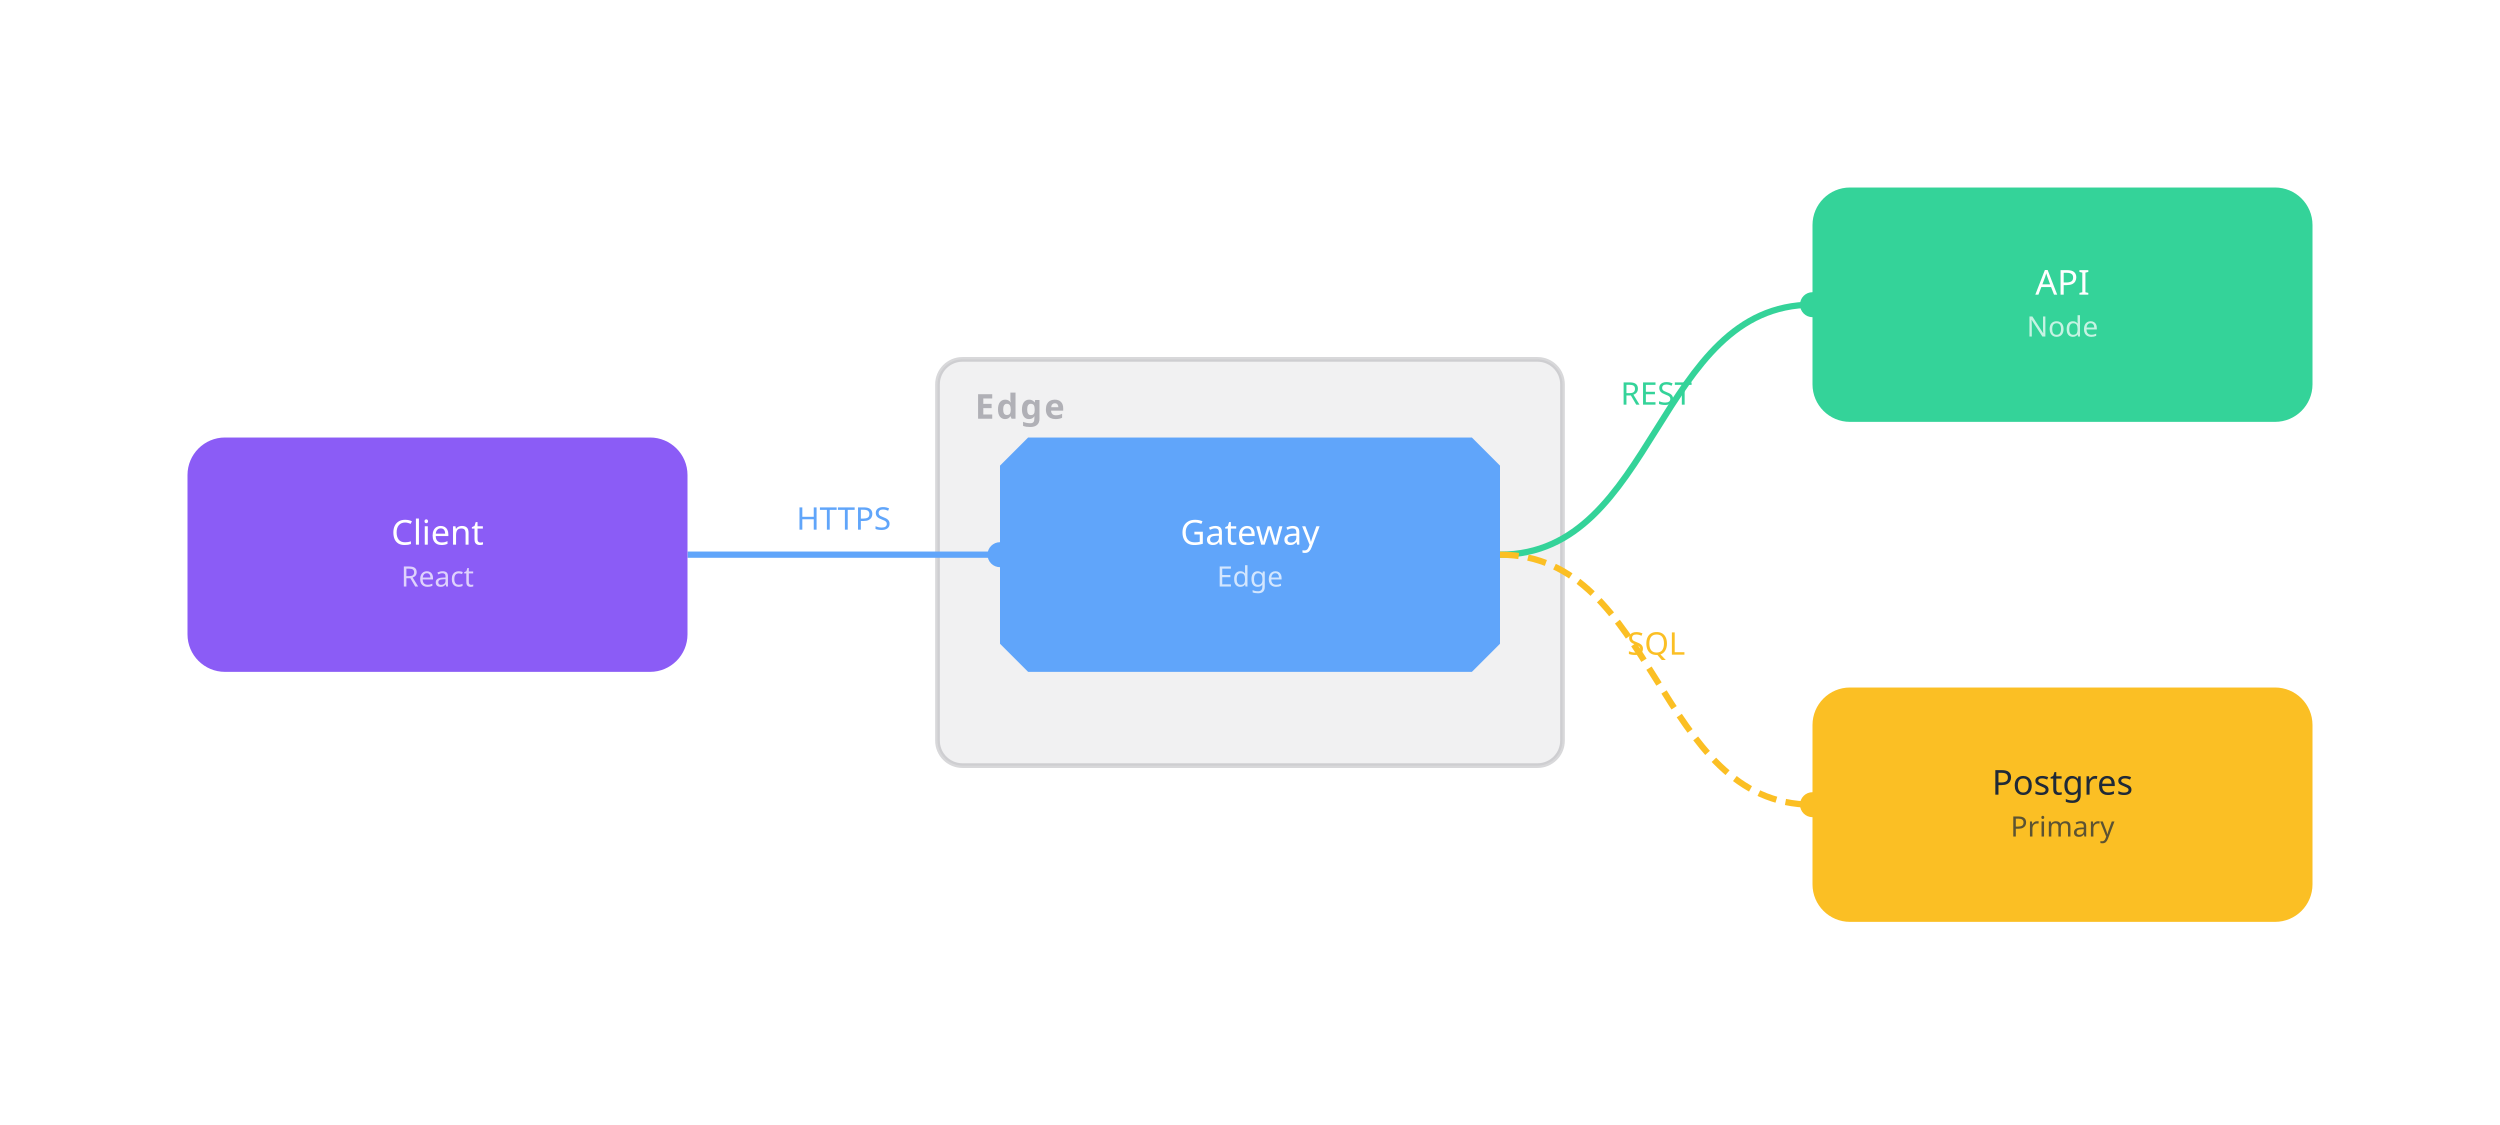
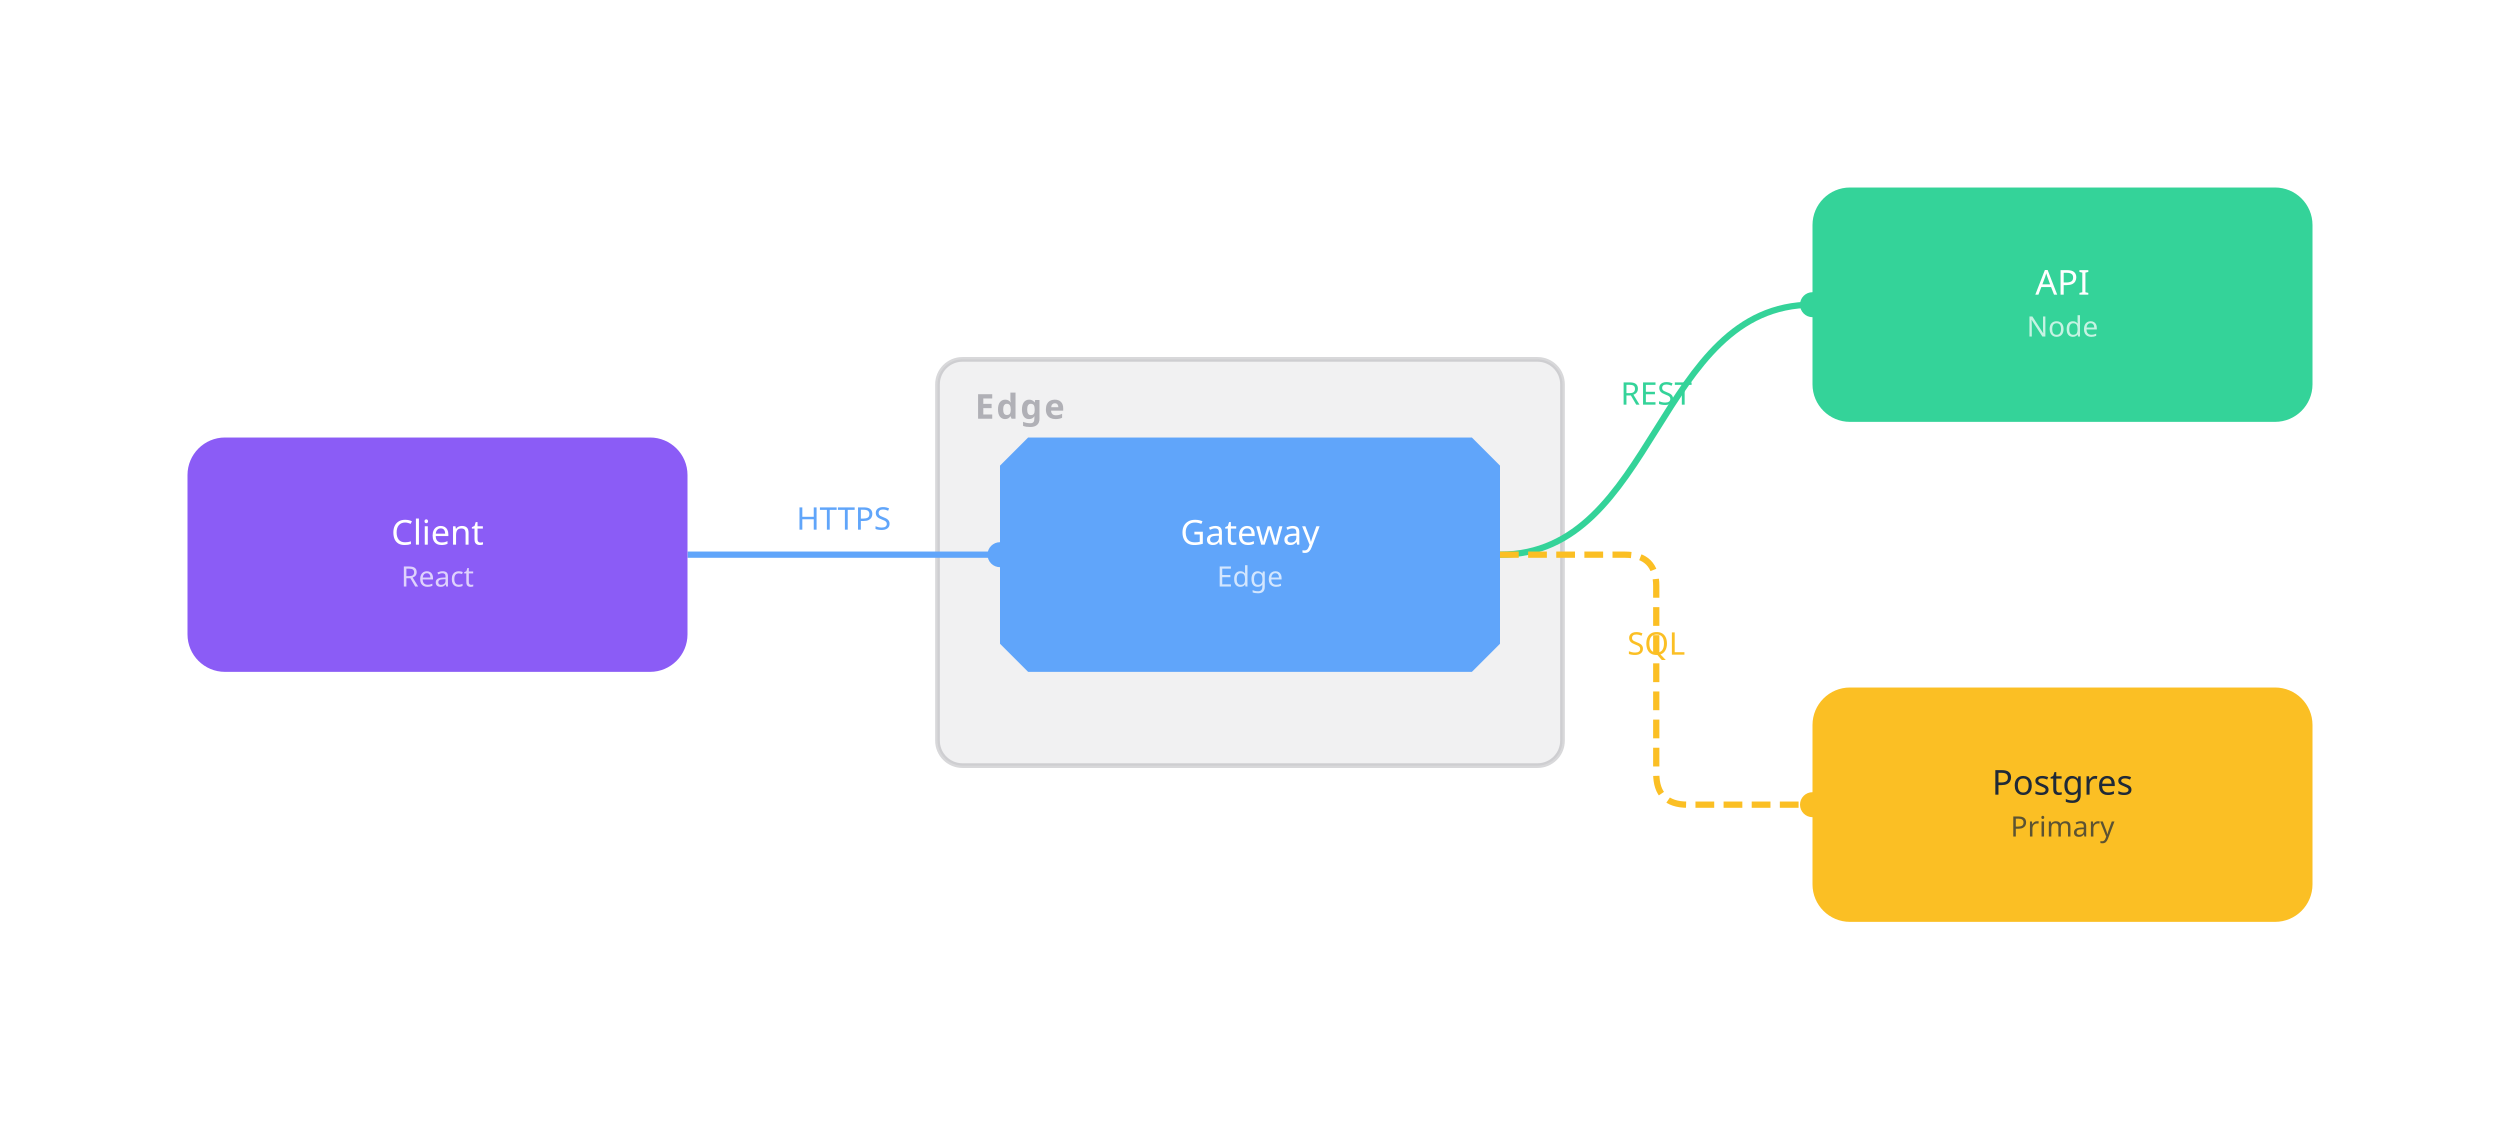
<svg xmlns="http://www.w3.org/2000/svg" width="800" height="360" viewBox="-20 -20 800 360">
  <rect x="-20" y="-20" width="800" height="360" fill="#ffffff" />
  <rect x="280" y="95" width="200" height="130" rx="8" fill="rgba(113, 113, 122, 0.1)" stroke="rgba(113, 113, 122, 0.5)" stroke-opacity="0.55" stroke-width="1.5" />
  <text x="292" y="114" fill="rgba(113, 113, 122, 0.5)" font-size="11" font-weight="600" letter-spacing="0.7" font-family="ui-sans-serif, system-ui, sans-serif">Edge</text>
  <path d="M 200 157.5 C 250 157.5, 250 157.5, 300 157.5" fill="none" stroke="#60a5fa" stroke-width="2" />
  <circle cx="300" cy="157.5" r="4" fill="#60a5fa" />
  <text x="250" y="149.5" text-anchor="middle" fill="#60a5fa" font-size="10" font-family="ui-sans-serif, system-ui, sans-serif">HTTPS</text>
  <path d="M 460 157.5 C 510 157.5, 510 77.5, 560 77.5" fill="none" stroke="#34d399" stroke-width="2" />
  <circle cx="560" cy="77.5" r="4" fill="#34d399" />
  <text x="510" y="109.5" text-anchor="middle" fill="#34d399" font-size="10" font-family="ui-sans-serif, system-ui, sans-serif">REST</text>
-   <path d="M 460 157.5 C 510 157.5, 510 237.5, 560 237.5" fill="none" stroke="#fbbf24" stroke-width="2" stroke-dasharray="6 3" />
+   <path d="M 460 157.5 L 500 157.5 Q 510 157.5 510 167.5 L 510 227.5 Q 510 237.5 520 237.5 L 560 237.5" fill="none" stroke="#fbbf24" stroke-width="2" stroke-dasharray="6 3" />
  <circle cx="560" cy="237.5" r="4" fill="#fbbf24" />
  <text x="510" y="189.5" text-anchor="middle" fill="#fbbf24" font-size="10" font-family="ui-sans-serif, system-ui, sans-serif">SQL</text>
  <g opacity="1">
    <rect x="40" y="120" width="160" height="75" rx="12" fill="#8b5cf6" />
    <defs>
      <clipPath id="clip-client">
        <rect width="160" height="75" rx="12" />
      </clipPath>
    </defs>
    <g transform="translate(40 120)" clip-path="url(#clip-client)">
      <text x="80" y="34.3" text-anchor="middle" fill="#ffffff" font-size="11" font-weight="500" font-family="ui-sans-serif, system-ui, sans-serif">Client</text>
      <text x="80" y="47.7" text-anchor="middle" fill="#ffffff" opacity="0.72" font-size="9" font-family="ui-sans-serif, system-ui, sans-serif">React</text>
    </g>
  </g>
  <g opacity="1">
    <path d="M 9 0 L 151 0 L 160 9 L 160 66 L 151 75 L 9 75 L 0 66 L 0 9 Z" transform="translate(300 120)" fill="#60a5fa" />
    <defs>
      <clipPath id="clip-gateway">
        <path d="M 9 0 L 151 0 L 160 9 L 160 66 L 151 75 L 9 75 L 0 66 L 0 9 Z" />
      </clipPath>
    </defs>
    <g transform="translate(300 120)" clip-path="url(#clip-gateway)">
      <text x="80" y="34.3" text-anchor="middle" fill="#ffffff" font-size="11" font-weight="500" font-family="ui-sans-serif, system-ui, sans-serif">Gateway</text>
      <text x="80" y="47.7" text-anchor="middle" fill="#ffffff" opacity="0.72" font-size="9" font-family="ui-sans-serif, system-ui, sans-serif">Edge</text>
    </g>
  </g>
  <g opacity="1">
    <rect x="560" y="40" width="160" height="75" rx="12" fill="#34d399" />
    <defs>
      <clipPath id="clip-api">
        <rect width="160" height="75" rx="12" />
      </clipPath>
    </defs>
    <g transform="translate(560 40)" clip-path="url(#clip-api)">
      <text x="80" y="34.3" text-anchor="middle" fill="#ffffff" font-size="11" font-weight="500" font-family="ui-sans-serif, system-ui, sans-serif">API</text>
      <text x="80" y="47.7" text-anchor="middle" fill="#ffffff" opacity="0.72" font-size="9" font-family="ui-sans-serif, system-ui, sans-serif">Node</text>
    </g>
  </g>
  <g opacity="1">
    <rect x="560" y="200" width="160" height="75" rx="12" fill="#fbbf24" />
    <defs>
      <clipPath id="clip-db">
        <rect width="160" height="75" rx="12" />
      </clipPath>
    </defs>
    <g transform="translate(560 200)" clip-path="url(#clip-db)">
      <text x="80" y="34.3" text-anchor="middle" fill="#1f2937" font-size="11" font-weight="500" font-family="ui-sans-serif, system-ui, sans-serif">Postgres</text>
      <text x="80" y="47.7" text-anchor="middle" fill="#1f2937" opacity="0.72" font-size="9" font-family="ui-sans-serif, system-ui, sans-serif">Primary</text>
    </g>
  </g>
</svg>
